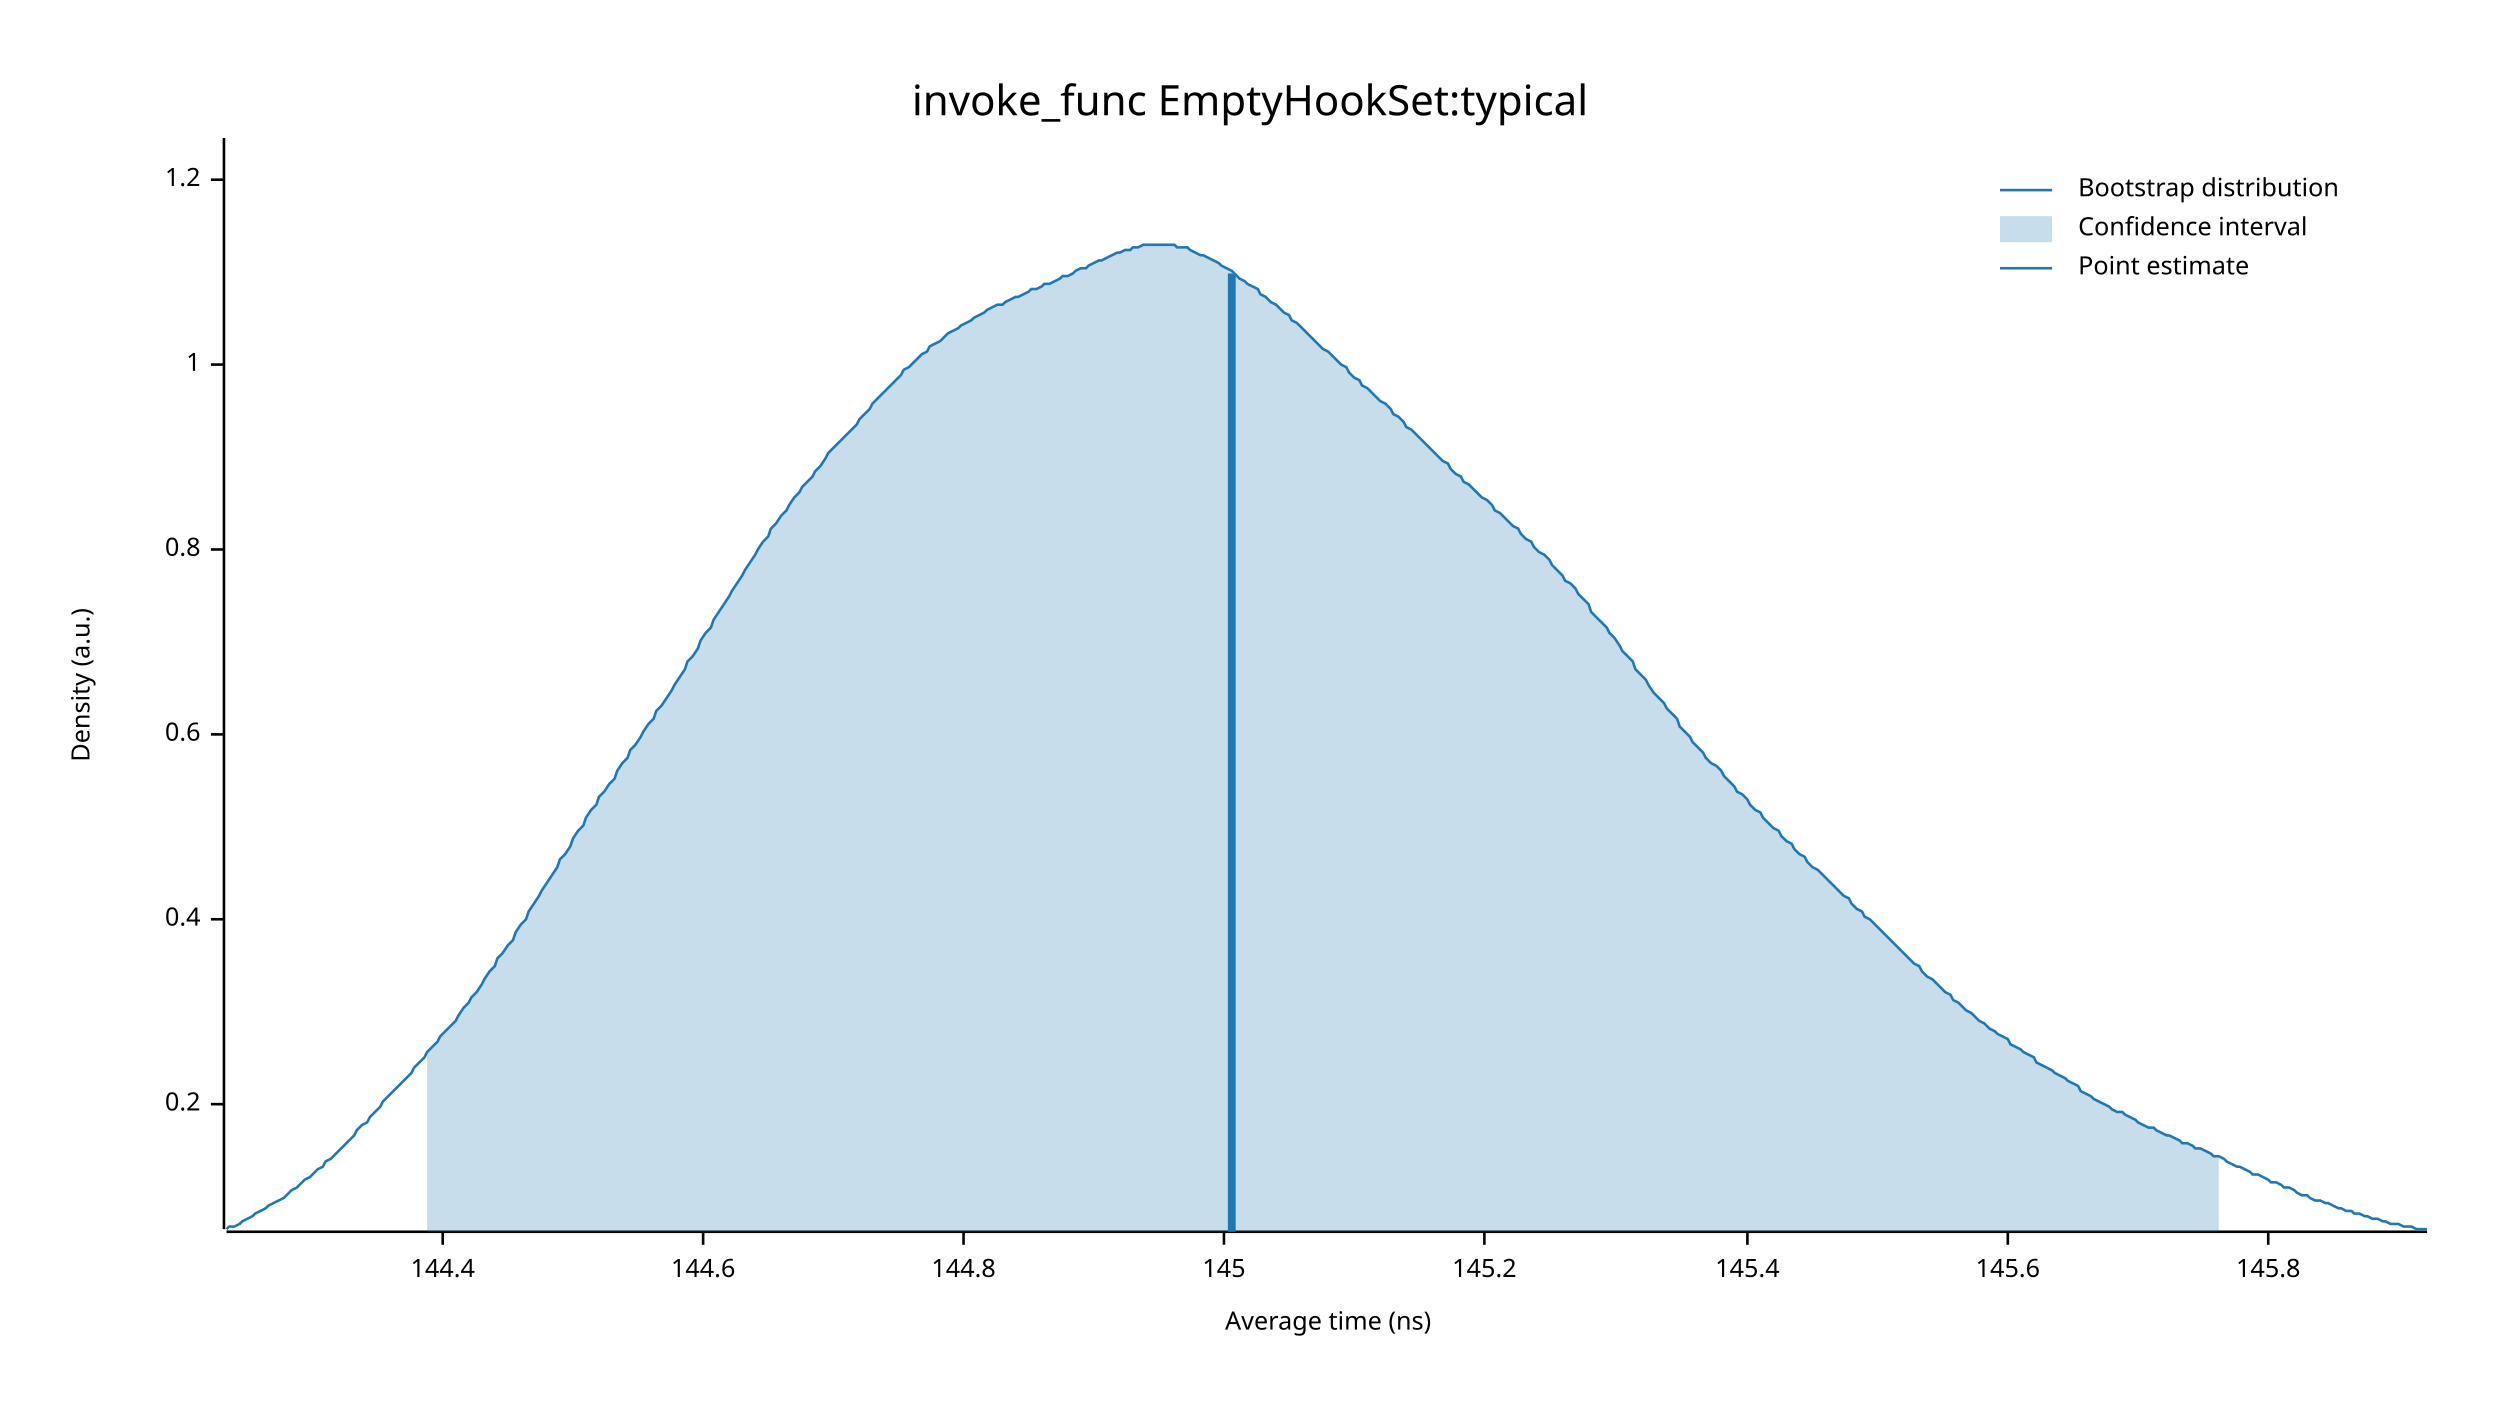
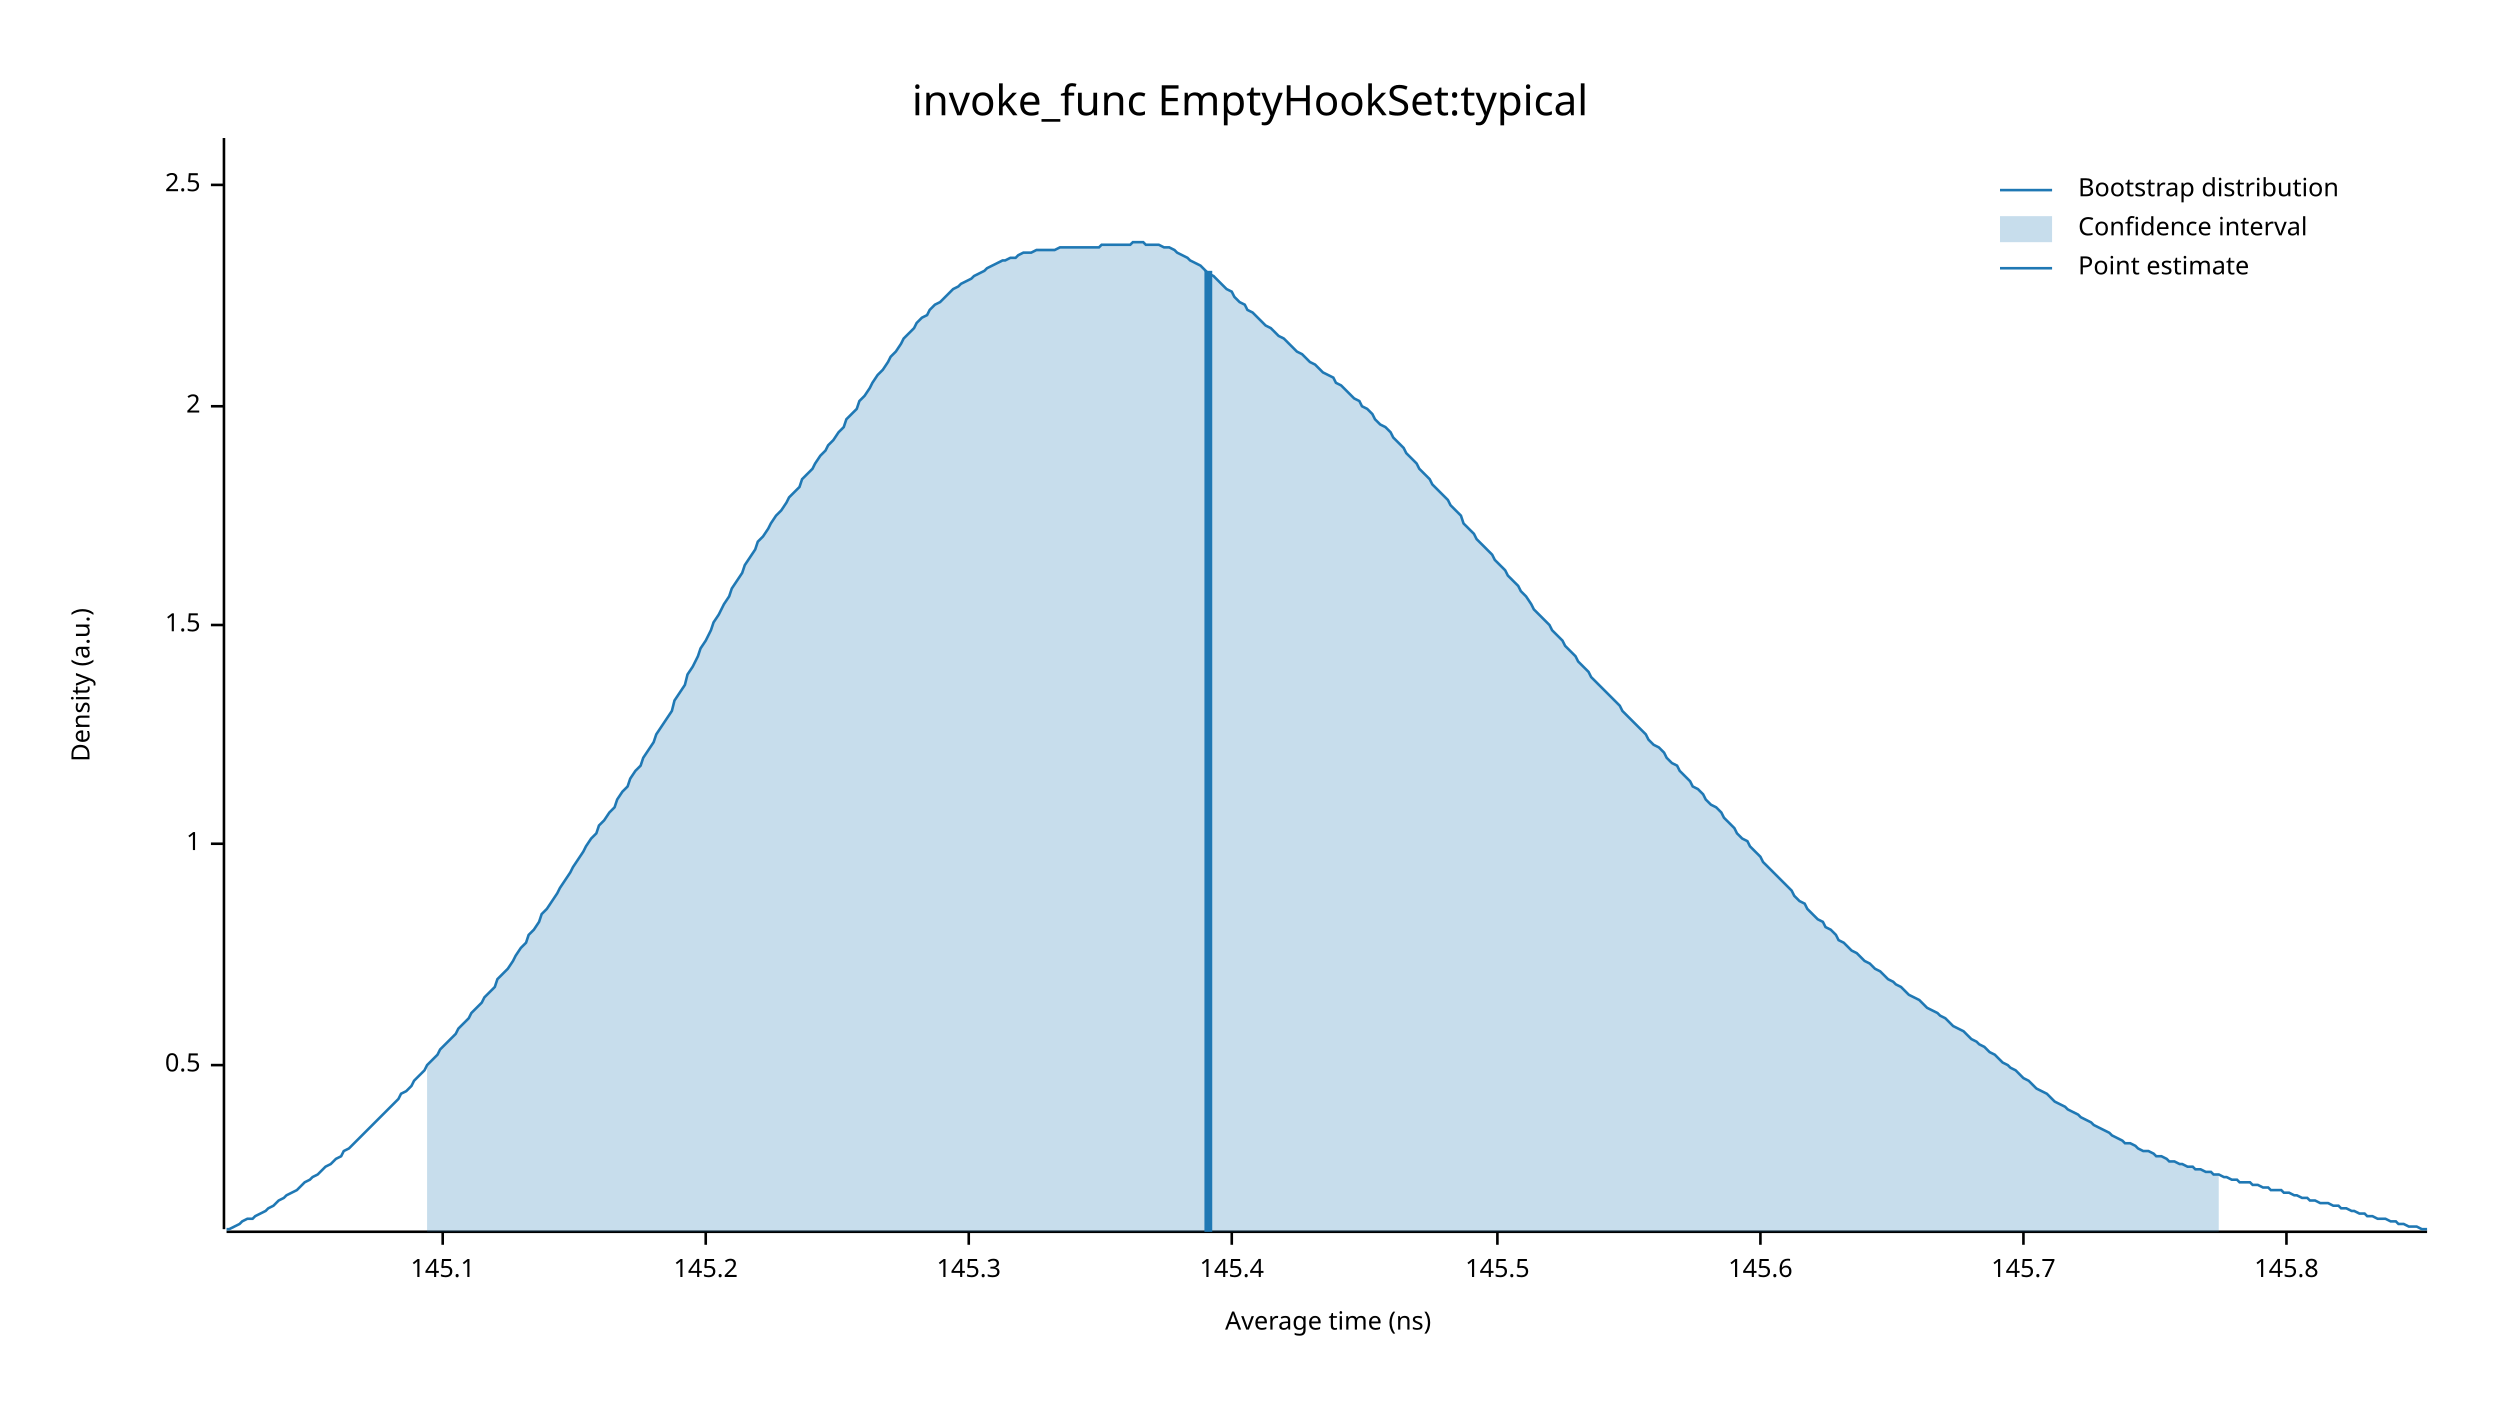
<svg xmlns="http://www.w3.org/2000/svg" width="960" height="540" viewBox="0 0 960 540">
  <text x="480" y="32" dy="0.76em" text-anchor="middle" font-family="sans-serif" font-size="16.129" opacity="1" fill="#000000">
invoke_func EmptyHookSet:typical
</text>
  <text x="27" y="263" dy="0.76em" text-anchor="middle" font-family="sans-serif" font-size="9.677" opacity="1" fill="#000000" transform="rotate(270, 27, 263)">
Density (a.u.)
</text>
  <text x="510" y="513" dy="-0.5ex" text-anchor="middle" font-family="sans-serif" font-size="9.677" opacity="1" fill="#000000">
Average time (ns)
</text>
  <polyline fill="none" opacity="1" stroke="#000000" stroke-width="1" points="86,53 86,472 " />
-   <text x="77" y="424" dy="0.5ex" text-anchor="end" font-family="sans-serif" font-size="9.677" opacity="1" fill="#000000">
- 0.2
+   <text x="77" y="409" dy="0.5ex" text-anchor="end" font-family="sans-serif" font-size="9.677" opacity="1" fill="#000000">
+ 0.5
</text>
-   <polyline fill="none" opacity="1" stroke="#000000" stroke-width="1" points="81,424 86,424 " />
-   <text x="77" y="353" dy="0.5ex" text-anchor="end" font-family="sans-serif" font-size="9.677" opacity="1" fill="#000000">
- 0.4
- </text>
-   <polyline fill="none" opacity="1" stroke="#000000" stroke-width="1" points="81,353 86,353 " />
-   <text x="77" y="282" dy="0.5ex" text-anchor="end" font-family="sans-serif" font-size="9.677" opacity="1" fill="#000000">
- 0.6
- </text>
-   <polyline fill="none" opacity="1" stroke="#000000" stroke-width="1" points="81,282 86,282 " />
-   <text x="77" y="211" dy="0.5ex" text-anchor="end" font-family="sans-serif" font-size="9.677" opacity="1" fill="#000000">
- 0.8
- </text>
-   <polyline fill="none" opacity="1" stroke="#000000" stroke-width="1" points="81,211 86,211 " />
-   <text x="77" y="140" dy="0.5ex" text-anchor="end" font-family="sans-serif" font-size="9.677" opacity="1" fill="#000000">
+   <polyline fill="none" opacity="1" stroke="#000000" stroke-width="1" points="81,409 86,409 " />
+   <text x="77" y="324" dy="0.5ex" text-anchor="end" font-family="sans-serif" font-size="9.677" opacity="1" fill="#000000">
1
</text>
-   <polyline fill="none" opacity="1" stroke="#000000" stroke-width="1" points="81,140 86,140 " />
-   <text x="77" y="69" dy="0.5ex" text-anchor="end" font-family="sans-serif" font-size="9.677" opacity="1" fill="#000000">
- 1.2
+   <polyline fill="none" opacity="1" stroke="#000000" stroke-width="1" points="81,324 86,324 " />
+   <text x="77" y="240" dy="0.5ex" text-anchor="end" font-family="sans-serif" font-size="9.677" opacity="1" fill="#000000">
+ 1.5
</text>
-   <polyline fill="none" opacity="1" stroke="#000000" stroke-width="1" points="81,69 86,69 " />
+   <polyline fill="none" opacity="1" stroke="#000000" stroke-width="1" points="81,240 86,240 " />
+   <text x="77" y="156" dy="0.5ex" text-anchor="end" font-family="sans-serif" font-size="9.677" opacity="1" fill="#000000">
+ 2
+ </text>
+   <polyline fill="none" opacity="1" stroke="#000000" stroke-width="1" points="81,156 86,156 " />
+   <text x="77" y="71" dy="0.5ex" text-anchor="end" font-family="sans-serif" font-size="9.677" opacity="1" fill="#000000">
+ 2.5
+ </text>
+   <polyline fill="none" opacity="1" stroke="#000000" stroke-width="1" points="81,71 86,71 " />
  <polyline fill="none" opacity="1" stroke="#000000" stroke-width="1" points="87,473 932,473 " />
  <text x="170" y="483" dy="0.76em" text-anchor="middle" font-family="sans-serif" font-size="9.677" opacity="1" fill="#000000">
- 144.4
+ 145.1
</text>
  <polyline fill="none" opacity="1" stroke="#000000" stroke-width="1" points="170,473 170,478 " />
-   <text x="270" y="483" dy="0.76em" text-anchor="middle" font-family="sans-serif" font-size="9.677" opacity="1" fill="#000000">
- 144.6
- </text>
-   <polyline fill="none" opacity="1" stroke="#000000" stroke-width="1" points="270,473 270,478 " />
-   <text x="370" y="483" dy="0.76em" text-anchor="middle" font-family="sans-serif" font-size="9.677" opacity="1" fill="#000000">
- 144.8
- </text>
-   <polyline fill="none" opacity="1" stroke="#000000" stroke-width="1" points="370,473 370,478 " />
-   <text x="470" y="483" dy="0.76em" text-anchor="middle" font-family="sans-serif" font-size="9.677" opacity="1" fill="#000000">
- 145
- </text>
-   <polyline fill="none" opacity="1" stroke="#000000" stroke-width="1" points="470,473 470,478 " />
-   <text x="570" y="483" dy="0.76em" text-anchor="middle" font-family="sans-serif" font-size="9.677" opacity="1" fill="#000000">
+   <text x="271" y="483" dy="0.76em" text-anchor="middle" font-family="sans-serif" font-size="9.677" opacity="1" fill="#000000">
145.2
</text>
-   <polyline fill="none" opacity="1" stroke="#000000" stroke-width="1" points="570,473 570,478 " />
-   <text x="671" y="483" dy="0.76em" text-anchor="middle" font-family="sans-serif" font-size="9.677" opacity="1" fill="#000000">
+   <polyline fill="none" opacity="1" stroke="#000000" stroke-width="1" points="271,473 271,478 " />
+   <text x="372" y="483" dy="0.76em" text-anchor="middle" font-family="sans-serif" font-size="9.677" opacity="1" fill="#000000">
+ 145.3
+ </text>
+   <polyline fill="none" opacity="1" stroke="#000000" stroke-width="1" points="372,473 372,478 " />
+   <text x="473" y="483" dy="0.76em" text-anchor="middle" font-family="sans-serif" font-size="9.677" opacity="1" fill="#000000">
145.4
</text>
-   <polyline fill="none" opacity="1" stroke="#000000" stroke-width="1" points="671,473 671,478 " />
-   <text x="771" y="483" dy="0.76em" text-anchor="middle" font-family="sans-serif" font-size="9.677" opacity="1" fill="#000000">
+   <polyline fill="none" opacity="1" stroke="#000000" stroke-width="1" points="473,473 473,478 " />
+   <text x="575" y="483" dy="0.76em" text-anchor="middle" font-family="sans-serif" font-size="9.677" opacity="1" fill="#000000">
+ 145.5
+ </text>
+   <polyline fill="none" opacity="1" stroke="#000000" stroke-width="1" points="575,473 575,478 " />
+   <text x="676" y="483" dy="0.76em" text-anchor="middle" font-family="sans-serif" font-size="9.677" opacity="1" fill="#000000">
145.6
</text>
-   <polyline fill="none" opacity="1" stroke="#000000" stroke-width="1" points="771,473 771,478 " />
-   <text x="871" y="483" dy="0.76em" text-anchor="middle" font-family="sans-serif" font-size="9.677" opacity="1" fill="#000000">
+   <polyline fill="none" opacity="1" stroke="#000000" stroke-width="1" points="676,473 676,478 " />
+   <text x="777" y="483" dy="0.76em" text-anchor="middle" font-family="sans-serif" font-size="9.677" opacity="1" fill="#000000">
+ 145.7
+ </text>
+   <polyline fill="none" opacity="1" stroke="#000000" stroke-width="1" points="777,473 777,478 " />
+   <text x="878" y="483" dy="0.76em" text-anchor="middle" font-family="sans-serif" font-size="9.677" opacity="1" fill="#000000">
145.8
</text>
-   <polyline fill="none" opacity="1" stroke="#000000" stroke-width="1" points="871,473 871,478 " />
-   <polyline fill="none" opacity="1" stroke="#1F78B4" stroke-width="1" points="87,472 88,471 90,471 92,470 93,469 95,468 97,467 98,466 100,465 102,464 103,463 105,462 107,461 109,460 110,459 112,457 114,456 115,455 117,453 119,452 120,451 122,449 124,448 125,446 127,445 129,443 131,441 132,440 134,438 136,436 137,434 139,432 141,431 142,429 144,427 146,425 147,423 149,421 151,419 153,417 154,416 156,414 158,412 159,410 161,408 163,406 164,404 166,402 168,400 169,398 171,396 173,394 175,392 176,390 178,387 180,385 181,383 183,381 185,378 186,376 188,373 190,371 191,368 193,366 195,363 197,361 198,358 200,355 202,353 203,350 205,347 207,344 208,342 210,339 212,336 214,333 215,330 217,328 219,325 220,322 222,319 224,317 225,314 227,311 229,309 230,306 232,304 234,301 236,299 237,296 239,293 241,291 242,288 244,286 246,283 247,281 249,278 251,276 252,273 254,271 256,268 258,265 259,263 261,260 263,257 264,254 266,252 268,249 269,246 271,243 273,241 274,238 276,235 278,232 280,229 281,227 283,224 285,221 286,219 288,216 290,213 291,211 293,208 295,206 296,203 298,201 300,198 302,196 303,194 305,191 307,189 308,187 310,185 312,183 313,181 315,179 317,176 318,174 320,172 322,170 324,168 325,167 327,165 329,163 330,161 332,159 334,157 335,155 337,153 339,151 341,149 342,148 344,146 346,144 347,142 349,141 351,139 352,138 354,136 356,135 357,133 359,132 361,131 363,129 364,128 366,127 368,126 369,125 371,124 373,123 374,122 376,121 378,120 379,119 381,118 383,117 385,117 386,116 388,115 390,114 391,114 393,113 395,112 396,111 398,111 400,110 401,109 403,109 405,108 407,107 408,106 410,106 412,105 413,104 415,103 417,103 418,102 420,101 422,100 423,100 425,99 427,98 429,97 430,97 432,96 434,96 435,95 437,95 439,94 440,94 442,94 444,94 445,94 447,94 449,94 451,94 452,95 454,95 456,95 457,96 459,97 461,98 462,98 464,99 466,100 468,101 469,102 471,103 473,104 474,105 476,107 478,108 479,109 481,110 483,111 484,113 486,114 488,116 490,117 491,118 493,120 495,121 496,123 498,124 500,126 501,127 503,129 505,131 506,132 508,134 510,135 512,137 513,138 515,140 517,141 518,143 520,145 522,146 523,148 525,149 527,151 528,152 530,154 532,155 534,157 535,159 537,160 539,162 540,164 542,165 544,167 545,168 547,170 549,172 550,173 552,175 554,177 556,178 557,180 559,182 561,183 562,185 564,186 566,188 567,189 569,191 571,192 573,194 574,196 576,197 578,199 579,200 581,202 583,203 584,205 586,207 588,208 589,210 591,212 593,213 595,215 596,217 598,219 600,221 601,223 603,224 605,226 606,228 608,230 610,232 611,235 613,237 615,239 617,241 618,243 620,245 622,248 623,250 625,252 627,254 628,257 630,259 632,261 633,263 635,266 637,268 639,270 640,272 642,274 644,276 645,279 647,281 649,283 650,285 652,287 654,289 655,291 657,293 659,294 661,296 662,298 664,300 666,302 667,304 669,305 671,307 672,309 674,311 676,312 677,314 679,316 681,318 683,319 684,321 686,323 688,324 689,326 691,328 693,329 694,331 696,333 698,334 700,336 701,337 703,339 705,341 706,342 708,344 710,345 711,347 713,349 715,350 716,352 718,353 720,355 722,357 723,358 725,360 727,362 728,363 730,365 732,367 733,368 735,370 737,371 738,373 740,375 742,376 744,378 745,379 747,381 749,382 750,384 752,385 754,387 755,388 757,389 759,391 760,392 762,393 764,395 766,396 767,397 769,398 771,399 772,401 774,402 776,403 777,404 779,405 781,406 782,408 784,409 786,410 788,411 789,412 791,413 793,414 794,415 796,416 798,417 799,419 801,420 803,421 804,422 806,423 808,424 810,425 811,426 813,427 815,427 816,428 818,429 820,430 821,431 823,432 825,433 827,433 828,434 830,435 832,436 833,436 835,437 837,438 838,439 840,439 842,440 843,441 845,441 847,442 849,443 850,444 852,444 854,445 855,446 857,447 859,448 860,448 862,449 864,450 865,451 867,451 869,452 871,453 872,454 874,454 876,455 877,456 879,456 881,457 882,458 884,459 886,459 887,460 889,461 891,461 893,462 894,462 896,463 898,464 899,464 901,465 903,465 904,466 906,466 908,467 909,467 911,468 913,468 915,469 916,469 918,470 920,470 921,470 923,471 925,471 926,471 928,472 930,472 932,472 " />
-   <polygon opacity="0.25" fill="#1F78B4" points="164,404 166,402 168,400 169,398 171,396 173,394 175,392 176,390 178,387 180,385 181,383 183,381 185,378 186,376 188,373 190,371 191,368 193,366 195,363 197,361 198,358 200,355 202,353 203,350 205,347 207,344 208,342 210,339 212,336 214,333 215,330 217,328 219,325 220,322 222,319 224,317 225,314 227,311 229,309 230,306 232,304 234,301 236,299 237,296 239,293 241,291 242,288 244,286 246,283 247,281 249,278 251,276 252,273 254,271 256,268 258,265 259,263 261,260 263,257 264,254 266,252 268,249 269,246 271,243 273,241 274,238 276,235 278,232 280,229 281,227 283,224 285,221 286,219 288,216 290,213 291,211 293,208 295,206 296,203 298,201 300,198 302,196 303,194 305,191 307,189 308,187 310,185 312,183 313,181 315,179 317,176 318,174 320,172 322,170 324,168 325,167 327,165 329,163 330,161 332,159 334,157 335,155 337,153 339,151 341,149 342,148 344,146 346,144 347,142 349,141 351,139 352,138 354,136 356,135 357,133 359,132 361,131 363,129 364,128 366,127 368,126 369,125 371,124 373,123 374,122 376,121 378,120 379,119 381,118 383,117 385,117 386,116 388,115 390,114 391,114 393,113 395,112 396,111 398,111 400,110 401,109 403,109 405,108 407,107 408,106 410,106 412,105 413,104 415,103 417,103 418,102 420,101 422,100 423,100 425,99 427,98 429,97 430,97 432,96 434,96 435,95 437,95 439,94 440,94 442,94 444,94 445,94 447,94 449,94 451,94 452,95 454,95 456,95 457,96 459,97 461,98 462,98 464,99 466,100 468,101 469,102 471,103 473,104 474,105 476,107 478,108 479,109 481,110 483,111 484,113 486,114 488,116 490,117 491,118 493,120 495,121 496,123 498,124 500,126 501,127 503,129 505,131 506,132 508,134 510,135 512,137 513,138 515,140 517,141 518,143 520,145 522,146 523,148 525,149 527,151 528,152 530,154 532,155 534,157 535,159 537,160 539,162 540,164 542,165 544,167 545,168 547,170 549,172 550,173 552,175 554,177 556,178 557,180 559,182 561,183 562,185 564,186 566,188 567,189 569,191 571,192 573,194 574,196 576,197 578,199 579,200 581,202 583,203 584,205 586,207 588,208 589,210 591,212 593,213 595,215 596,217 598,219 600,221 601,223 603,224 605,226 606,228 608,230 610,232 611,235 613,237 615,239 617,241 618,243 620,245 622,248 623,250 625,252 627,254 628,257 630,259 632,261 633,263 635,266 637,268 639,270 640,272 642,274 644,276 645,279 647,281 649,283 650,285 652,287 654,289 655,291 657,293 659,294 661,296 662,298 664,300 666,302 667,304 669,305 671,307 672,309 674,311 676,312 677,314 679,316 681,318 683,319 684,321 686,323 688,324 689,326 691,328 693,329 694,331 696,333 698,334 700,336 701,337 703,339 705,341 706,342 708,344 710,345 711,347 713,349 715,350 716,352 718,353 720,355 722,357 723,358 725,360 727,362 728,363 730,365 732,367 733,368 735,370 737,371 738,373 740,375 742,376 744,378 745,379 747,381 749,382 750,384 752,385 754,387 755,388 757,389 759,391 760,392 762,393 764,395 766,396 767,397 769,398 771,399 772,401 774,402 776,403 777,404 779,405 781,406 782,408 784,409 786,410 788,411 789,412 791,413 793,414 794,415 796,416 798,417 799,419 801,420 803,421 804,422 806,423 808,424 810,425 811,426 813,427 815,427 816,428 818,429 820,430 821,431 823,432 825,433 827,433 828,434 830,435 832,436 833,436 835,437 837,438 838,439 840,439 842,440 843,441 845,441 847,442 849,443 850,444 852,444 852,473 164,473 " />
-   <polyline fill="none" opacity="1" stroke="#1F78B4" stroke-width="3" points="473,473 473,105 " />
+   <polyline fill="none" opacity="1" stroke="#000000" stroke-width="1" points="878,473 878,478 " />
+   <polyline fill="none" opacity="1" stroke="#1F78B4" stroke-width="1" points="87,472 88,472 90,471 92,470 93,469 95,468 97,468 98,467 100,466 102,465 103,464 105,463 107,461 109,460 110,459 112,458 114,457 115,456 117,454 119,453 120,452 122,451 124,449 125,448 127,447 129,445 131,444 132,442 134,441 136,439 137,438 139,436 141,434 142,433 144,431 146,429 147,428 149,426 151,424 153,422 154,420 156,419 158,417 159,415 161,413 163,411 164,409 166,407 168,405 169,403 171,401 173,399 175,397 176,395 178,393 180,391 181,389 183,387 185,385 186,383 188,381 190,379 191,376 193,374 195,372 197,369 198,367 200,364 202,362 203,359 205,357 207,354 208,351 210,349 212,346 214,343 215,341 217,338 219,335 220,333 222,330 224,327 225,325 227,322 229,320 230,317 232,315 234,312 236,310 237,307 239,304 241,302 242,299 244,296 246,294 247,291 249,288 251,285 252,282 254,279 256,276 258,273 259,269 261,266 263,263 264,259 266,256 268,252 269,249 271,246 273,242 274,239 276,236 278,232 280,229 281,226 283,223 285,220 286,217 288,214 290,211 291,208 293,206 295,203 296,201 298,198 300,196 302,193 303,191 305,189 307,187 308,184 310,182 312,180 313,178 315,175 317,173 318,171 320,169 322,166 324,164 325,161 327,159 329,157 330,154 332,152 334,149 335,147 337,144 339,142 341,139 342,137 344,135 346,132 347,130 349,128 351,126 352,124 354,122 356,121 357,119 359,117 361,116 363,114 364,113 366,111 368,110 369,109 371,108 373,107 374,106 376,105 378,104 379,103 381,102 383,101 385,100 386,100 388,99 390,99 391,98 393,97 395,97 396,97 398,96 400,96 401,96 403,96 405,96 407,95 408,95 410,95 412,95 413,95 415,95 417,95 418,95 420,95 422,95 423,94 425,94 427,94 429,94 430,94 432,94 434,94 435,93 437,93 439,93 440,94 442,94 444,94 445,94 447,95 449,95 451,96 452,97 454,98 456,99 457,100 459,101 461,102 462,103 464,105 466,106 468,108 469,109 471,111 473,112 474,114 476,116 478,117 479,119 481,120 483,122 484,123 486,125 488,126 490,128 491,129 493,130 495,132 496,133 498,135 500,136 501,137 503,139 505,140 506,141 508,143 510,144 512,145 513,147 515,148 517,150 518,151 520,153 522,154 523,156 525,157 527,159 528,161 530,163 532,164 534,166 535,168 537,170 539,172 540,174 542,176 544,178 545,180 547,182 549,184 550,186 552,188 554,190 556,192 557,194 559,196 561,198 562,201 564,203 566,205 567,207 569,209 571,211 573,213 574,215 576,217 578,219 579,221 581,223 583,225 584,227 586,229 588,232 589,234 591,236 593,238 595,240 596,242 598,244 600,246 601,248 603,250 605,252 606,254 608,256 610,258 611,260 613,262 615,264 617,266 618,267 620,269 622,271 623,273 625,275 627,277 628,278 630,280 632,282 633,284 635,286 637,287 639,289 640,291 642,293 644,294 645,296 647,298 649,300 650,302 652,303 654,305 655,307 657,309 659,310 661,312 662,314 664,316 666,318 667,320 669,322 671,323 672,325 674,327 676,329 677,331 679,333 681,335 683,337 684,338 686,340 688,342 689,344 691,346 693,347 694,349 696,351 698,353 700,354 701,356 703,357 705,359 706,361 708,362 710,364 711,365 713,366 715,368 716,369 718,370 720,372 722,373 723,374 725,376 727,377 728,378 730,379 732,381 733,382 735,383 737,384 738,385 740,387 742,388 744,389 745,390 747,391 749,393 750,394 752,395 754,396 755,397 757,399 759,400 760,401 762,402 764,404 766,405 767,406 769,408 771,409 772,410 774,411 776,413 777,414 779,415 781,417 782,418 784,419 786,420 788,422 789,423 791,424 793,425 794,426 796,427 798,428 799,429 801,430 803,431 804,432 806,433 808,434 810,435 811,436 813,437 815,438 816,439 818,439 820,440 821,441 823,442 825,442 827,443 828,444 830,444 832,445 833,446 835,446 837,447 838,447 840,448 842,448 843,449 845,449 847,450 849,450 850,451 852,451 854,452 855,452 857,453 859,453 860,454 862,454 864,454 865,455 867,455 869,456 871,456 872,457 874,457 876,457 877,458 879,458 881,459 882,459 884,460 886,460 887,461 889,461 891,462 893,462 894,462 896,463 898,463 899,464 901,464 903,465 904,465 906,466 908,466 909,467 911,467 913,468 915,468 916,468 918,469 920,469 921,470 923,470 925,471 926,471 928,471 930,472 932,472 " />
+   <polygon opacity="0.25" fill="#1F78B4" points="164,409 166,407 168,405 169,403 171,401 173,399 175,397 176,395 178,393 180,391 181,389 183,387 185,385 186,383 188,381 190,379 191,376 193,374 195,372 197,369 198,367 200,364 202,362 203,359 205,357 207,354 208,351 210,349 212,346 214,343 215,341 217,338 219,335 220,333 222,330 224,327 225,325 227,322 229,320 230,317 232,315 234,312 236,310 237,307 239,304 241,302 242,299 244,296 246,294 247,291 249,288 251,285 252,282 254,279 256,276 258,273 259,269 261,266 263,263 264,259 266,256 268,252 269,249 271,246 273,242 274,239 276,236 278,232 280,229 281,226 283,223 285,220 286,217 288,214 290,211 291,208 293,206 295,203 296,201 298,198 300,196 302,193 303,191 305,189 307,187 308,184 310,182 312,180 313,178 315,175 317,173 318,171 320,169 322,166 324,164 325,161 327,159 329,157 330,154 332,152 334,149 335,147 337,144 339,142 341,139 342,137 344,135 346,132 347,130 349,128 351,126 352,124 354,122 356,121 357,119 359,117 361,116 363,114 364,113 366,111 368,110 369,109 371,108 373,107 374,106 376,105 378,104 379,103 381,102 383,101 385,100 386,100 388,99 390,99 391,98 393,97 395,97 396,97 398,96 400,96 401,96 403,96 405,96 407,95 408,95 410,95 412,95 413,95 415,95 417,95 418,95 420,95 422,95 423,94 425,94 427,94 429,94 430,94 432,94 434,94 435,93 437,93 439,93 440,94 442,94 444,94 445,94 447,95 449,95 451,96 452,97 454,98 456,99 457,100 459,101 461,102 462,103 464,105 466,106 468,108 469,109 471,111 473,112 474,114 476,116 478,117 479,119 481,120 483,122 484,123 486,125 488,126 490,128 491,129 493,130 495,132 496,133 498,135 500,136 501,137 503,139 505,140 506,141 508,143 510,144 512,145 513,147 515,148 517,150 518,151 520,153 522,154 523,156 525,157 527,159 528,161 530,163 532,164 534,166 535,168 537,170 539,172 540,174 542,176 544,178 545,180 547,182 549,184 550,186 552,188 554,190 556,192 557,194 559,196 561,198 562,201 564,203 566,205 567,207 569,209 571,211 573,213 574,215 576,217 578,219 579,221 581,223 583,225 584,227 586,229 588,232 589,234 591,236 593,238 595,240 596,242 598,244 600,246 601,248 603,250 605,252 606,254 608,256 610,258 611,260 613,262 615,264 617,266 618,267 620,269 622,271 623,273 625,275 627,277 628,278 630,280 632,282 633,284 635,286 637,287 639,289 640,291 642,293 644,294 645,296 647,298 649,300 650,302 652,303 654,305 655,307 657,309 659,310 661,312 662,314 664,316 666,318 667,320 669,322 671,323 672,325 674,327 676,329 677,331 679,333 681,335 683,337 684,338 686,340 688,342 689,344 691,346 693,347 694,349 696,351 698,353 700,354 701,356 703,357 705,359 706,361 708,362 710,364 711,365 713,366 715,368 716,369 718,370 720,372 722,373 723,374 725,376 727,377 728,378 730,379 732,381 733,382 735,383 737,384 738,385 740,387 742,388 744,389 745,390 747,391 749,393 750,394 752,395 754,396 755,397 757,399 759,400 760,401 762,402 764,404 766,405 767,406 769,408 771,409 772,410 774,411 776,413 777,414 779,415 781,417 782,418 784,419 786,420 788,422 789,423 791,424 793,425 794,426 796,427 798,428 799,429 801,430 803,431 804,432 806,433 808,434 810,435 811,436 813,437 815,438 816,439 818,439 820,440 821,441 823,442 825,442 827,443 828,444 830,444 832,445 833,446 835,446 837,447 838,447 840,448 842,448 843,449 845,449 847,450 849,450 850,451 852,451 852,473 164,473 " />
+   <polyline fill="none" opacity="1" stroke="#1F78B4" stroke-width="3" points="464,473 464,104 " />
  <text x="798" y="68" dy="0.76em" text-anchor="start" font-family="sans-serif" font-size="9.677" opacity="1" fill="#000000">
Bootstrap distribution
</text>
  <text x="798" y="83" dy="0.76em" text-anchor="start" font-family="sans-serif" font-size="9.677" opacity="1" fill="#000000">
Confidence interval
</text>
  <text x="798" y="98" dy="0.76em" text-anchor="start" font-family="sans-serif" font-size="9.677" opacity="1" fill="#000000">
Point estimate
</text>
  <polyline fill="none" opacity="1" stroke="#1F78B4" stroke-width="1" points="768,73 788,73 " />
  <rect x="768" y="83" width="20" height="10" opacity="0.25" fill="#1F78B4" stroke="none" />
  <polyline fill="none" opacity="1" stroke="#1F78B4" stroke-width="1" points="768,103 788,103 " />
</svg>
